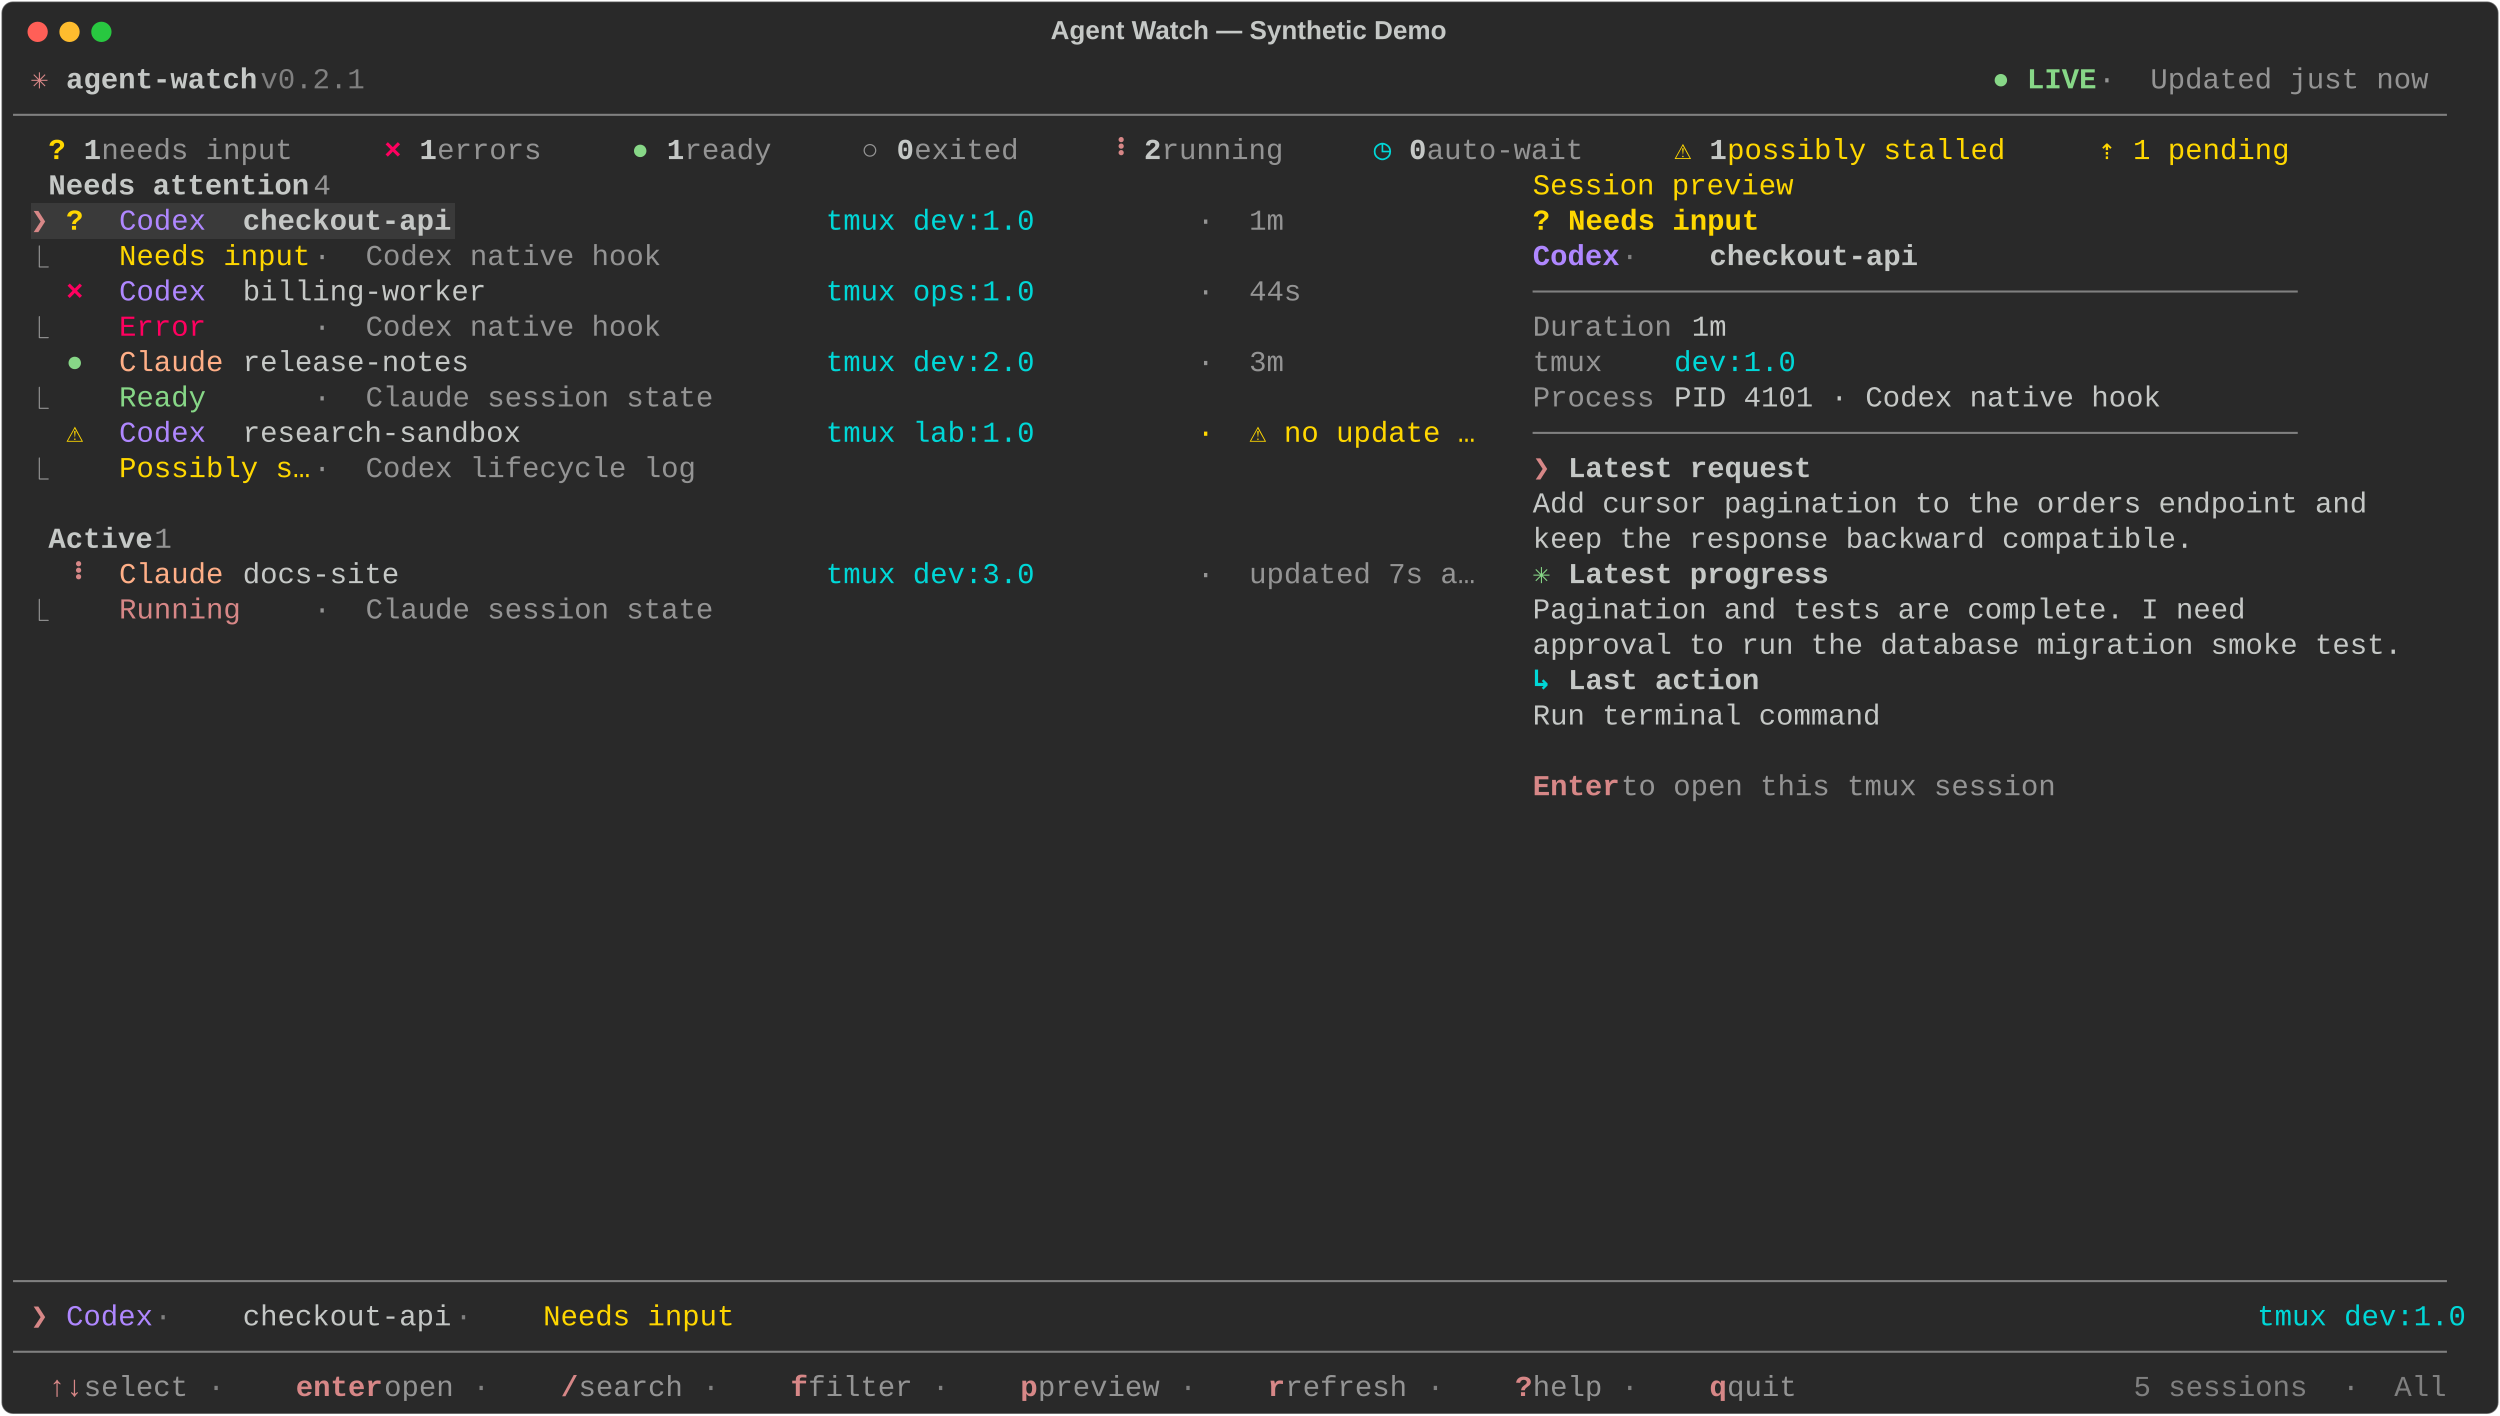
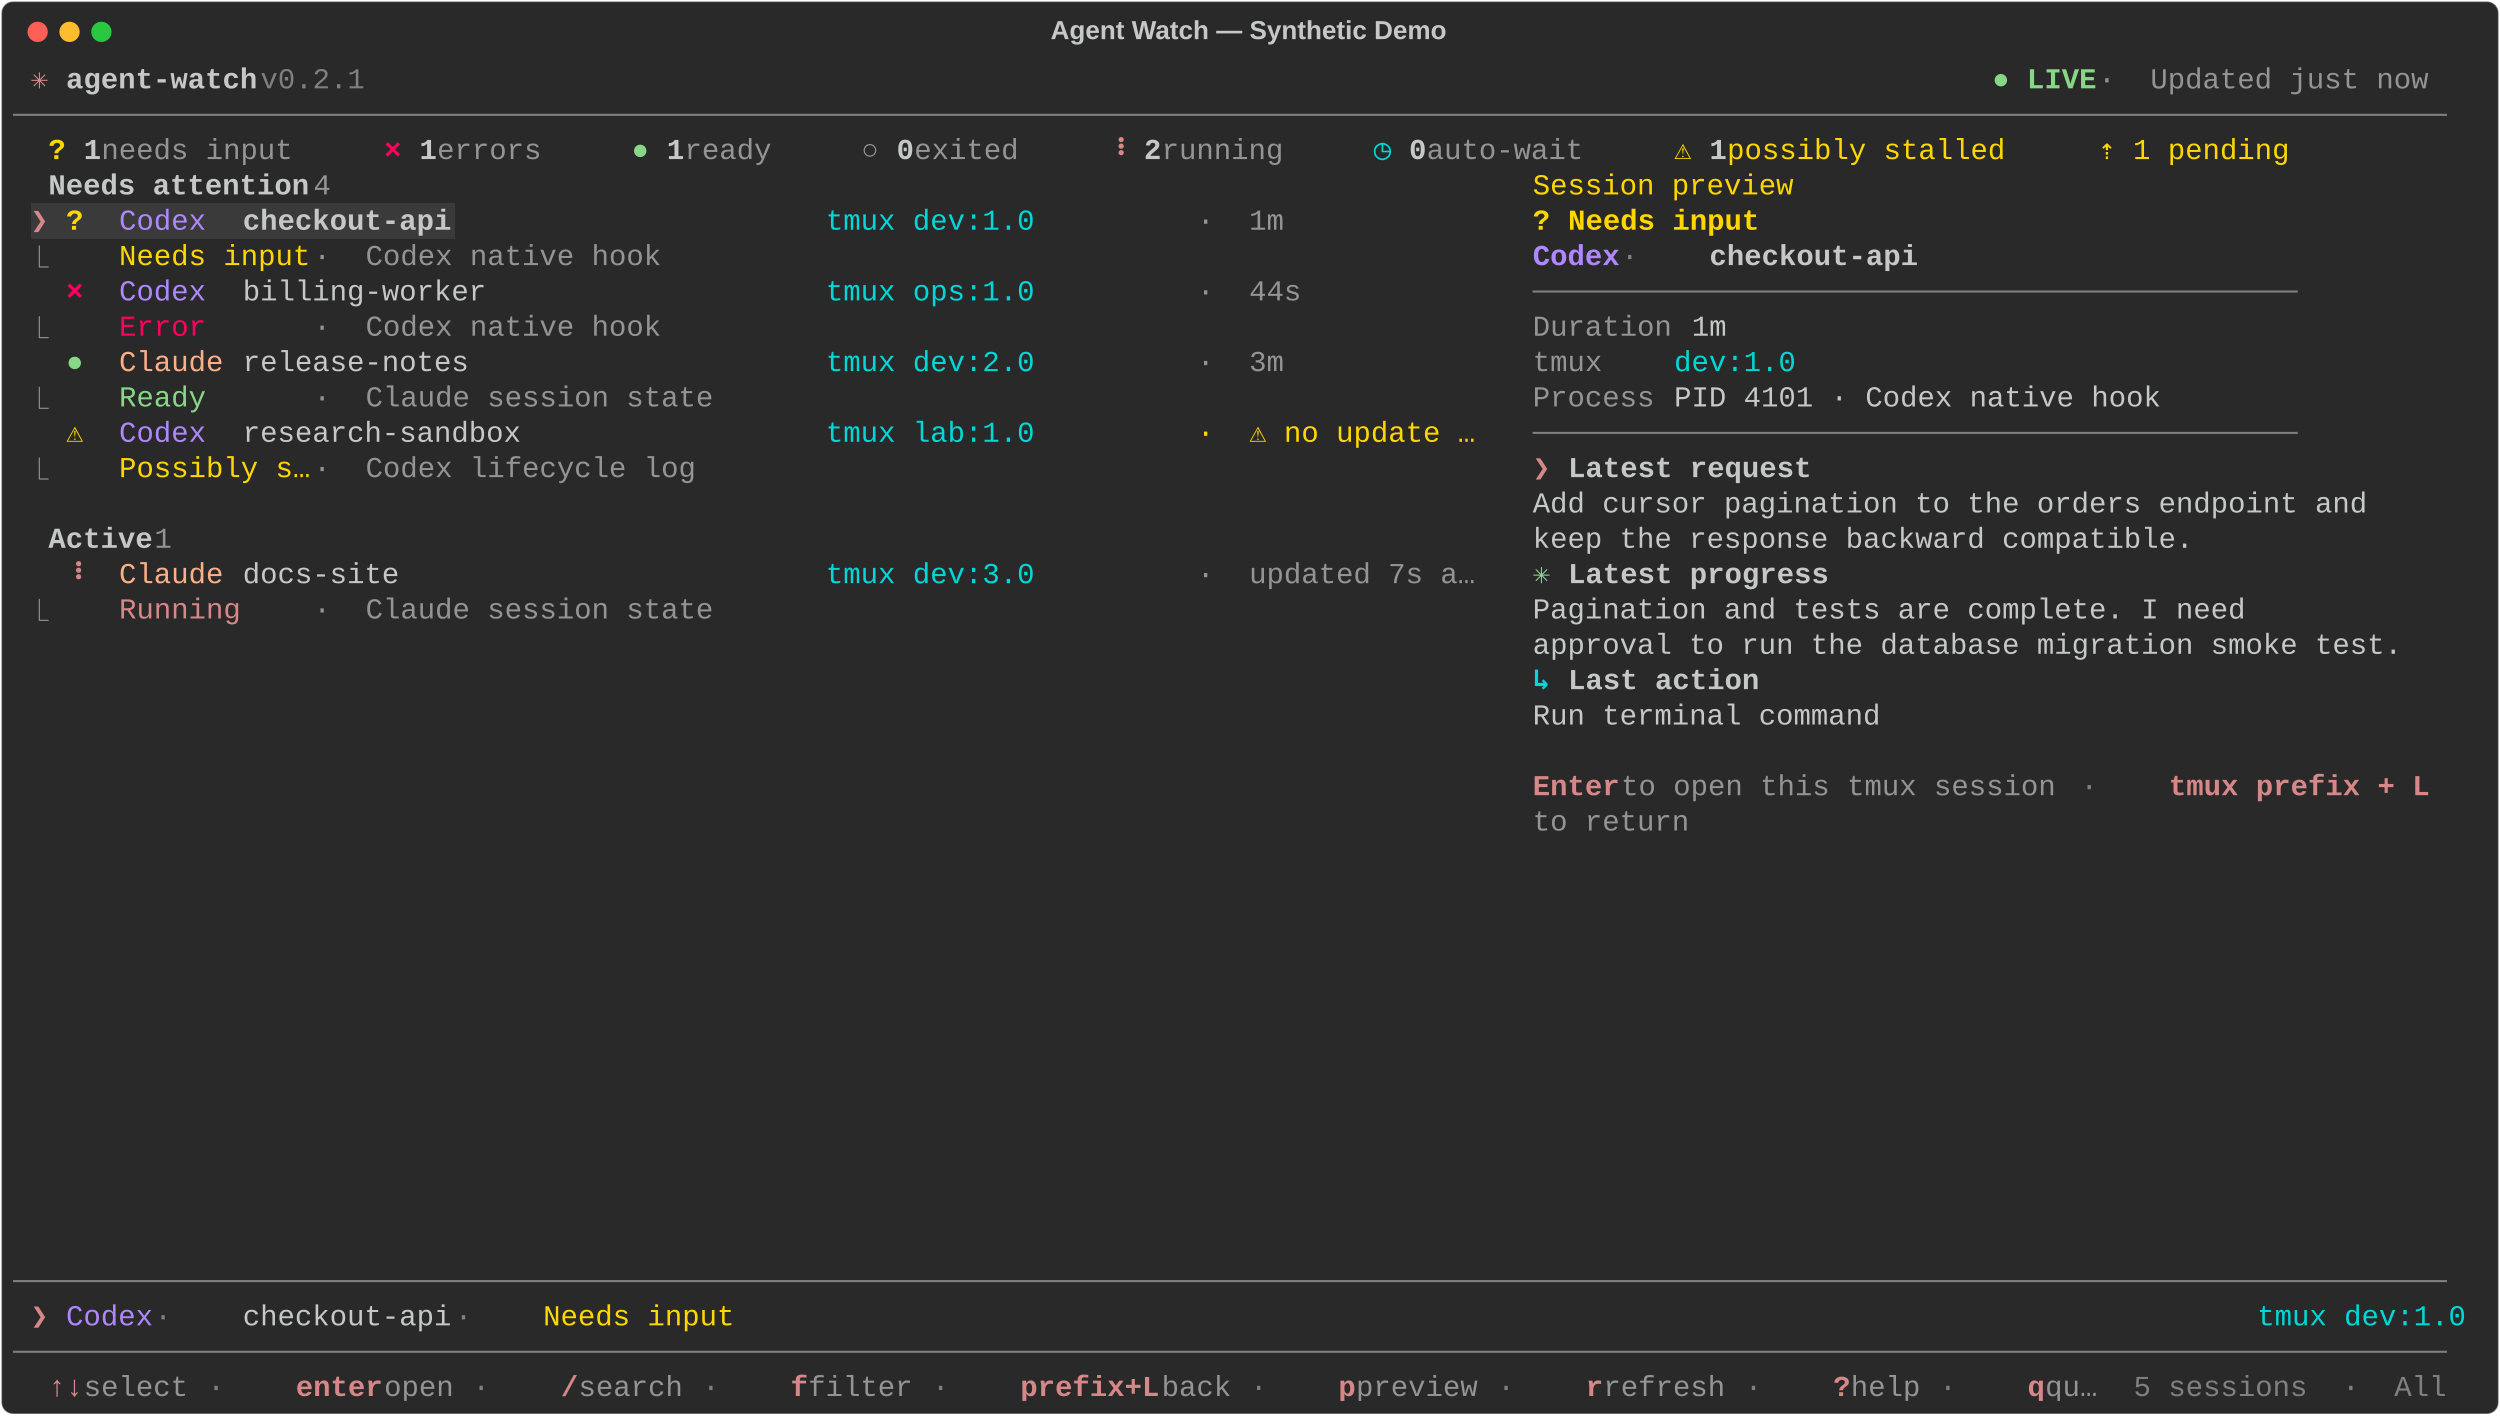
<svg xmlns="http://www.w3.org/2000/svg" class="rich-terminal" viewBox="0 0 1726 977.2">
  <style>

.agent-watch-demo-matrix {
        font-family: "SFMono-Regular", Consolas, "Liberation Mono", monospace;
        font-size: 20px;
        line-height: 24.4px;
        font-variant-east-asian: full-width;
    }

    .agent-watch-demo-title {
        font-size: 18px;
        font-weight: bold;
        font-family: arial;
    }

    .agent-watch-demo-r1 { fill: #c5c8c6 }
.agent-watch-demo-r2 { fill: #d78787;font-weight: bold }
.agent-watch-demo-r3 { fill: #c5c8c6;font-weight: bold }
.agent-watch-demo-r4 { fill: #808080 }
.agent-watch-demo-r5 { fill: #87d787;font-weight: bold }
.agent-watch-demo-r6 { fill: #949494 }
.agent-watch-demo-r7 { fill: #ffd700;font-weight: bold }
.agent-watch-demo-r8 { fill: #ff005f;font-weight: bold }
.agent-watch-demo-r9 { fill: #949494;font-weight: bold }
.agent-watch-demo-r10 { fill: #00d7d7;font-weight: bold }
.agent-watch-demo-r11 { fill: #ffd700 }
.agent-watch-demo-r12 { fill: #af87ff }
.agent-watch-demo-r13 { fill: #00d7d7 }
.agent-watch-demo-r14 { fill: #af87ff;font-weight: bold }
.agent-watch-demo-r15 { fill: #ff005f }
.agent-watch-demo-r16 { fill: #ffaf87 }
.agent-watch-demo-r17 { fill: #87d787 }
.agent-watch-demo-r18 { fill: #d78787 }
    </style>
  <defs>
    <clipPath id="agent-watch-demo-clip-terminal">
      <rect x="0" y="0" width="1707.0" height="926.2" />
    </clipPath>
    <clipPath id="agent-watch-demo-line-0">
      <rect x="0" y="1.5" width="1708" height="24.65" />
    </clipPath>
    <clipPath id="agent-watch-demo-line-1">
      <rect x="0" y="25.9" width="1708" height="24.65" />
    </clipPath>
    <clipPath id="agent-watch-demo-line-2">
      <rect x="0" y="50.3" width="1708" height="24.65" />
    </clipPath>
    <clipPath id="agent-watch-demo-line-3">
      <rect x="0" y="74.7" width="1708" height="24.65" />
    </clipPath>
    <clipPath id="agent-watch-demo-line-4">
      <rect x="0" y="99.1" width="1708" height="24.65" />
    </clipPath>
    <clipPath id="agent-watch-demo-line-5">
      <rect x="0" y="123.5" width="1708" height="24.65" />
    </clipPath>
    <clipPath id="agent-watch-demo-line-6">
      <rect x="0" y="147.9" width="1708" height="24.65" />
    </clipPath>
    <clipPath id="agent-watch-demo-line-7">
      <rect x="0" y="172.3" width="1708" height="24.65" />
    </clipPath>
    <clipPath id="agent-watch-demo-line-8">
      <rect x="0" y="196.7" width="1708" height="24.65" />
    </clipPath>
    <clipPath id="agent-watch-demo-line-9">
      <rect x="0" y="221.1" width="1708" height="24.65" />
    </clipPath>
    <clipPath id="agent-watch-demo-line-10">
      <rect x="0" y="245.5" width="1708" height="24.65" />
    </clipPath>
    <clipPath id="agent-watch-demo-line-11">
      <rect x="0" y="269.9" width="1708" height="24.65" />
    </clipPath>
    <clipPath id="agent-watch-demo-line-12">
      <rect x="0" y="294.3" width="1708" height="24.65" />
    </clipPath>
    <clipPath id="agent-watch-demo-line-13">
      <rect x="0" y="318.7" width="1708" height="24.65" />
    </clipPath>
    <clipPath id="agent-watch-demo-line-14">
      <rect x="0" y="343.1" width="1708" height="24.65" />
    </clipPath>
    <clipPath id="agent-watch-demo-line-15">
      <rect x="0" y="367.5" width="1708" height="24.65" />
    </clipPath>
    <clipPath id="agent-watch-demo-line-16">
      <rect x="0" y="391.9" width="1708" height="24.65" />
    </clipPath>
    <clipPath id="agent-watch-demo-line-17">
      <rect x="0" y="416.3" width="1708" height="24.65" />
    </clipPath>
    <clipPath id="agent-watch-demo-line-18">
      <rect x="0" y="440.7" width="1708" height="24.65" />
    </clipPath>
    <clipPath id="agent-watch-demo-line-19">
      <rect x="0" y="465.1" width="1708" height="24.65" />
    </clipPath>
    <clipPath id="agent-watch-demo-line-20">
      <rect x="0" y="489.5" width="1708" height="24.65" />
    </clipPath>
    <clipPath id="agent-watch-demo-line-21">
      <rect x="0" y="513.9" width="1708" height="24.65" />
    </clipPath>
    <clipPath id="agent-watch-demo-line-22">
      <rect x="0" y="538.3" width="1708" height="24.65" />
    </clipPath>
    <clipPath id="agent-watch-demo-line-23">
      <rect x="0" y="562.7" width="1708" height="24.65" />
    </clipPath>
    <clipPath id="agent-watch-demo-line-24">
      <rect x="0" y="587.1" width="1708" height="24.65" />
    </clipPath>
    <clipPath id="agent-watch-demo-line-25">
      <rect x="0" y="611.5" width="1708" height="24.65" />
    </clipPath>
    <clipPath id="agent-watch-demo-line-26">
      <rect x="0" y="635.9" width="1708" height="24.65" />
    </clipPath>
    <clipPath id="agent-watch-demo-line-27">
      <rect x="0" y="660.3" width="1708" height="24.65" />
    </clipPath>
    <clipPath id="agent-watch-demo-line-28">
      <rect x="0" y="684.7" width="1708" height="24.65" />
    </clipPath>
    <clipPath id="agent-watch-demo-line-29">
      <rect x="0" y="709.1" width="1708" height="24.65" />
    </clipPath>
    <clipPath id="agent-watch-demo-line-30">
      <rect x="0" y="733.5" width="1708" height="24.65" />
    </clipPath>
    <clipPath id="agent-watch-demo-line-31">
      <rect x="0" y="757.9" width="1708" height="24.65" />
    </clipPath>
    <clipPath id="agent-watch-demo-line-32">
      <rect x="0" y="782.3" width="1708" height="24.65" />
    </clipPath>
    <clipPath id="agent-watch-demo-line-33">
      <rect x="0" y="806.7" width="1708" height="24.65" />
    </clipPath>
    <clipPath id="agent-watch-demo-line-34">
      <rect x="0" y="831.1" width="1708" height="24.65" />
    </clipPath>
    <clipPath id="agent-watch-demo-line-35">
      <rect x="0" y="855.5" width="1708" height="24.65" />
    </clipPath>
    <clipPath id="agent-watch-demo-line-36">
      <rect x="0" y="879.9" width="1708" height="24.65" />
    </clipPath>
  </defs>
  <rect fill="#292929" stroke="rgba(255,255,255,0.35)" stroke-width="1" x="1" y="1" width="1724" height="975.2" rx="8" />
  <text class="agent-watch-demo-title" fill="#c5c8c6" text-anchor="middle" x="862" y="27">Agent Watch — Synthetic Demo</text>
  <g transform="translate(26,22)">
    <circle cx="0" cy="0" r="7" fill="#ff5f57" />
    <circle cx="22" cy="0" r="7" fill="#febc2e" />
    <circle cx="44" cy="0" r="7" fill="#28c840" />
  </g>
  <g transform="translate(9, 41)" clip-path="url(#agent-watch-demo-clip-terminal)">
    <rect fill="#3a3a3a" x="12.2" y="99.1" width="24.4" height="24.65" shape-rendering="crispEdges" />
    <rect fill="#3a3a3a" x="36.6" y="99.1" width="36.6" height="24.65" shape-rendering="crispEdges" />
    <rect fill="#3a3a3a" x="73.2" y="99.1" width="85.4" height="24.65" shape-rendering="crispEdges" />
    <rect fill="#3a3a3a" x="158.6" y="99.1" width="146.4" height="24.65" shape-rendering="crispEdges" />
    <g class="agent-watch-demo-matrix">
      <text class="agent-watch-demo-r2" x="12.2" y="20" textLength="24.4" clip-path="url(#agent-watch-demo-line-0)">✳ </text>
      <text class="agent-watch-demo-r3" x="36.6" y="20" textLength="134.2" clip-path="url(#agent-watch-demo-line-0)">agent-watch</text>
      <text class="agent-watch-demo-r4" x="170.8" y="20" textLength="97.6" clip-path="url(#agent-watch-demo-line-0)">  v0.2.1</text>
      <text class="agent-watch-demo-r5" x="1366.4" y="20" textLength="73.2" clip-path="url(#agent-watch-demo-line-0)">● LIVE</text>
      <text class="agent-watch-demo-r6" x="1439.6" y="20" textLength="256.2" clip-path="url(#agent-watch-demo-line-0)">  ·  Updated just now</text>
      <text class="agent-watch-demo-r1" x="1708" y="20" textLength="12.2" clip-path="url(#agent-watch-demo-line-0)">
</text>
      <text class="agent-watch-demo-r4" x="0" y="44.4" textLength="1708" clip-path="url(#agent-watch-demo-line-1)">────────────────────────────────────────────────────────────────────────────────────────────────────────────────────────────────────────────</text>
      <text class="agent-watch-demo-r1" x="1708" y="44.4" textLength="12.2" clip-path="url(#agent-watch-demo-line-1)">
</text>
      <text class="agent-watch-demo-r7" x="24.4" y="68.8" textLength="24.4" clip-path="url(#agent-watch-demo-line-2)">? </text>
      <text class="agent-watch-demo-r3" x="48.8" y="68.8" textLength="12.2" clip-path="url(#agent-watch-demo-line-2)">1</text>
      <text class="agent-watch-demo-r6" x="61" y="68.8" textLength="146.4" clip-path="url(#agent-watch-demo-line-2)"> needs input</text>
      <text class="agent-watch-demo-r8" x="256.2" y="68.8" textLength="24.4" clip-path="url(#agent-watch-demo-line-2)">× </text>
      <text class="agent-watch-demo-r3" x="280.6" y="68.8" textLength="12.2" clip-path="url(#agent-watch-demo-line-2)">1</text>
      <text class="agent-watch-demo-r6" x="292.8" y="68.8" textLength="85.4" clip-path="url(#agent-watch-demo-line-2)"> errors</text>
      <text class="agent-watch-demo-r5" x="427" y="68.8" textLength="24.4" clip-path="url(#agent-watch-demo-line-2)">● </text>
      <text class="agent-watch-demo-r3" x="451.4" y="68.8" textLength="12.2" clip-path="url(#agent-watch-demo-line-2)">1</text>
      <text class="agent-watch-demo-r6" x="463.6" y="68.8" textLength="73.2" clip-path="url(#agent-watch-demo-line-2)"> ready</text>
      <text class="agent-watch-demo-r9" x="585.6" y="68.8" textLength="24.4" clip-path="url(#agent-watch-demo-line-2)">○ </text>
      <text class="agent-watch-demo-r3" x="610" y="68.8" textLength="12.2" clip-path="url(#agent-watch-demo-line-2)">0</text>
      <text class="agent-watch-demo-r6" x="622.2" y="68.8" textLength="85.4" clip-path="url(#agent-watch-demo-line-2)"> exited</text>
      <text class="agent-watch-demo-r2" x="756.4" y="68.8" textLength="24.4" clip-path="url(#agent-watch-demo-line-2)">⠸ </text>
      <text class="agent-watch-demo-r3" x="780.8" y="68.8" textLength="12.2" clip-path="url(#agent-watch-demo-line-2)">2</text>
      <text class="agent-watch-demo-r6" x="793" y="68.8" textLength="97.6" clip-path="url(#agent-watch-demo-line-2)"> running</text>
      <text class="agent-watch-demo-r10" x="939.4" y="68.8" textLength="24.4" clip-path="url(#agent-watch-demo-line-2)">◷ </text>
      <text class="agent-watch-demo-r3" x="963.8" y="68.8" textLength="12.2" clip-path="url(#agent-watch-demo-line-2)">0</text>
      <text class="agent-watch-demo-r6" x="976" y="68.8" textLength="122" clip-path="url(#agent-watch-demo-line-2)"> auto-wait</text>
      <text class="agent-watch-demo-r7" x="1146.8" y="68.8" textLength="24.4" clip-path="url(#agent-watch-demo-line-2)">⚠ </text>
      <text class="agent-watch-demo-r3" x="1171.2" y="68.8" textLength="12.2" clip-path="url(#agent-watch-demo-line-2)">1</text>
      <text class="agent-watch-demo-r11" x="1183.4" y="68.8" textLength="207.4" clip-path="url(#agent-watch-demo-line-2)"> possibly stalled</text>
      <text class="agent-watch-demo-r11" x="1439.6" y="68.8" textLength="134.2" clip-path="url(#agent-watch-demo-line-2)">⇡ 1 pending</text>
      <text class="agent-watch-demo-r1" x="1708" y="68.8" textLength="12.2" clip-path="url(#agent-watch-demo-line-2)">
</text>
      <text class="agent-watch-demo-r3" x="24.4" y="93.2" textLength="183" clip-path="url(#agent-watch-demo-line-3)">Needs attention</text>
      <text class="agent-watch-demo-r6" x="207.4" y="93.2" textLength="36.6" clip-path="url(#agent-watch-demo-line-3)">  4</text>
      <text class="agent-watch-demo-r11" x="1049.2" y="93.2" textLength="207.4" clip-path="url(#agent-watch-demo-line-3)"> Session preview </text>
      <text class="agent-watch-demo-r1" x="1708" y="93.2" textLength="12.2" clip-path="url(#agent-watch-demo-line-3)">
</text>
      <text class="agent-watch-demo-r2" x="12.2" y="117.6" textLength="24.4" clip-path="url(#agent-watch-demo-line-4)">❯ </text>
      <text class="agent-watch-demo-r7" x="36.6" y="117.6" textLength="36.6" clip-path="url(#agent-watch-demo-line-4)">?  </text>
      <text class="agent-watch-demo-r12" x="73.2" y="117.6" textLength="85.4" clip-path="url(#agent-watch-demo-line-4)">Codex  </text>
      <text class="agent-watch-demo-r3" x="158.6" y="117.6" textLength="146.4" clip-path="url(#agent-watch-demo-line-4)">checkout-api</text>
      <text class="agent-watch-demo-r13" x="561.2" y="117.6" textLength="244" clip-path="url(#agent-watch-demo-line-4)">tmux dev:1.0        </text>
      <text class="agent-watch-demo-r6" x="817.4" y="117.6" textLength="195.2" clip-path="url(#agent-watch-demo-line-4)">·  1m           </text>
      <text class="agent-watch-demo-r7" x="1049.2" y="117.6" textLength="24.4" clip-path="url(#agent-watch-demo-line-4)">? </text>
      <text class="agent-watch-demo-r7" x="1073.6" y="117.6" textLength="134.2" clip-path="url(#agent-watch-demo-line-4)">Needs input</text>
      <text class="agent-watch-demo-r1" x="1708" y="117.6" textLength="12.2" clip-path="url(#agent-watch-demo-line-4)">
</text>
      <text class="agent-watch-demo-r6" x="12.2" y="142" textLength="61" clip-path="url(#agent-watch-demo-line-5)">   ⎿ </text>
      <text class="agent-watch-demo-r11" x="73.2" y="142" textLength="134.2" clip-path="url(#agent-watch-demo-line-5)">Needs input</text>
      <text class="agent-watch-demo-r6" x="207.4" y="142" textLength="244" clip-path="url(#agent-watch-demo-line-5)">·  Codex native hook</text>
      <text class="agent-watch-demo-r14" x="1049.2" y="142" textLength="61" clip-path="url(#agent-watch-demo-line-5)">Codex</text>
      <text class="agent-watch-demo-r4" x="1110.2" y="142" textLength="61" clip-path="url(#agent-watch-demo-line-5)">  ·  </text>
      <text class="agent-watch-demo-r3" x="1171.2" y="142" textLength="146.4" clip-path="url(#agent-watch-demo-line-5)">checkout-api</text>
      <text class="agent-watch-demo-r1" x="1708" y="142" textLength="12.2" clip-path="url(#agent-watch-demo-line-5)">
</text>
      <text class="agent-watch-demo-r8" x="36.6" y="166.4" textLength="36.6" clip-path="url(#agent-watch-demo-line-6)">×  </text>
      <text class="agent-watch-demo-r12" x="73.2" y="166.4" textLength="85.4" clip-path="url(#agent-watch-demo-line-6)">Codex  </text>
      <text class="agent-watch-demo-r1" x="158.6" y="166.4" textLength="170.8" clip-path="url(#agent-watch-demo-line-6)">billing-worker</text>
      <text class="agent-watch-demo-r13" x="561.2" y="166.4" textLength="244" clip-path="url(#agent-watch-demo-line-6)">tmux ops:1.0        </text>
      <text class="agent-watch-demo-r6" x="817.4" y="166.4" textLength="195.2" clip-path="url(#agent-watch-demo-line-6)">·  44s          </text>
      <text class="agent-watch-demo-r4" x="1049.2" y="166.4" textLength="536.8" clip-path="url(#agent-watch-demo-line-6)">────────────────────────────────────────────</text>
      <text class="agent-watch-demo-r1" x="1708" y="166.4" textLength="12.2" clip-path="url(#agent-watch-demo-line-6)">
</text>
      <text class="agent-watch-demo-r6" x="12.2" y="190.8" textLength="61" clip-path="url(#agent-watch-demo-line-7)">   ⎿ </text>
      <text class="agent-watch-demo-r15" x="73.2" y="190.8" textLength="134.2" clip-path="url(#agent-watch-demo-line-7)">Error      </text>
      <text class="agent-watch-demo-r6" x="207.4" y="190.8" textLength="244" clip-path="url(#agent-watch-demo-line-7)">·  Codex native hook</text>
      <text class="agent-watch-demo-r6" x="1049.2" y="190.8" textLength="97.6" clip-path="url(#agent-watch-demo-line-7)">Duration</text>
      <text class="agent-watch-demo-r1" x="1159" y="190.8" textLength="24.4" clip-path="url(#agent-watch-demo-line-7)">1m</text>
      <text class="agent-watch-demo-r1" x="1708" y="190.8" textLength="12.2" clip-path="url(#agent-watch-demo-line-7)">
</text>
      <text class="agent-watch-demo-r5" x="36.6" y="215.2" textLength="36.6" clip-path="url(#agent-watch-demo-line-8)">●  </text>
      <text class="agent-watch-demo-r16" x="73.2" y="215.2" textLength="85.4" clip-path="url(#agent-watch-demo-line-8)">Claude </text>
      <text class="agent-watch-demo-r1" x="158.6" y="215.2" textLength="158.6" clip-path="url(#agent-watch-demo-line-8)">release-notes</text>
      <text class="agent-watch-demo-r13" x="561.2" y="215.2" textLength="244" clip-path="url(#agent-watch-demo-line-8)">tmux dev:2.0        </text>
      <text class="agent-watch-demo-r6" x="817.4" y="215.2" textLength="195.2" clip-path="url(#agent-watch-demo-line-8)">·  3m           </text>
      <text class="agent-watch-demo-r6" x="1049.2" y="215.2" textLength="48.8" clip-path="url(#agent-watch-demo-line-8)">tmux</text>
      <text class="agent-watch-demo-r13" x="1146.8" y="215.2" textLength="85.4" clip-path="url(#agent-watch-demo-line-8)">dev:1.0</text>
      <text class="agent-watch-demo-r1" x="1708" y="215.2" textLength="12.2" clip-path="url(#agent-watch-demo-line-8)">
</text>
      <text class="agent-watch-demo-r6" x="12.2" y="239.6" textLength="61" clip-path="url(#agent-watch-demo-line-9)">   ⎿ </text>
      <text class="agent-watch-demo-r17" x="73.2" y="239.6" textLength="134.2" clip-path="url(#agent-watch-demo-line-9)">Ready      </text>
      <text class="agent-watch-demo-r6" x="207.4" y="239.6" textLength="280.6" clip-path="url(#agent-watch-demo-line-9)">·  Claude session state</text>
      <text class="agent-watch-demo-r6" x="1049.2" y="239.6" textLength="85.4" clip-path="url(#agent-watch-demo-line-9)">Process</text>
      <text class="agent-watch-demo-r1" x="1146.8" y="239.6" textLength="341.6" clip-path="url(#agent-watch-demo-line-9)">PID 4101 · Codex native hook</text>
      <text class="agent-watch-demo-r1" x="1708" y="239.6" textLength="12.2" clip-path="url(#agent-watch-demo-line-9)">
</text>
      <text class="agent-watch-demo-r7" x="36.6" y="264" textLength="36.6" clip-path="url(#agent-watch-demo-line-10)">⚠  </text>
      <text class="agent-watch-demo-r12" x="73.2" y="264" textLength="85.4" clip-path="url(#agent-watch-demo-line-10)">Codex  </text>
      <text class="agent-watch-demo-r1" x="158.6" y="264" textLength="195.2" clip-path="url(#agent-watch-demo-line-10)">research-sandbox</text>
      <text class="agent-watch-demo-r13" x="561.2" y="264" textLength="244" clip-path="url(#agent-watch-demo-line-10)">tmux lab:1.0        </text>
      <text class="agent-watch-demo-r11" x="817.4" y="264" textLength="195.2" clip-path="url(#agent-watch-demo-line-10)">·  ⚠ no update …</text>
      <text class="agent-watch-demo-r4" x="1049.2" y="264" textLength="536.8" clip-path="url(#agent-watch-demo-line-10)">────────────────────────────────────────────</text>
      <text class="agent-watch-demo-r1" x="1708" y="264" textLength="12.2" clip-path="url(#agent-watch-demo-line-10)">
</text>
      <text class="agent-watch-demo-r6" x="12.2" y="288.4" textLength="61" clip-path="url(#agent-watch-demo-line-11)">   ⎿ </text>
      <text class="agent-watch-demo-r11" x="73.2" y="288.4" textLength="134.2" clip-path="url(#agent-watch-demo-line-11)">Possibly s…</text>
      <text class="agent-watch-demo-r6" x="207.4" y="288.4" textLength="268.4" clip-path="url(#agent-watch-demo-line-11)">·  Codex lifecycle log</text>
      <text class="agent-watch-demo-r2" x="1049.2" y="288.4" textLength="24.4" clip-path="url(#agent-watch-demo-line-11)">❯ </text>
      <text class="agent-watch-demo-r3" x="1073.6" y="288.4" textLength="170.8" clip-path="url(#agent-watch-demo-line-11)">Latest request</text>
      <text class="agent-watch-demo-r1" x="1708" y="288.4" textLength="12.2" clip-path="url(#agent-watch-demo-line-11)">
</text>
      <text class="agent-watch-demo-r1" x="1049.2" y="312.8" textLength="585.6" clip-path="url(#agent-watch-demo-line-12)">Add cursor pagination to the orders endpoint and</text>
      <text class="agent-watch-demo-r1" x="1708" y="312.8" textLength="12.2" clip-path="url(#agent-watch-demo-line-12)">
</text>
      <text class="agent-watch-demo-r3" x="24.4" y="337.2" textLength="73.2" clip-path="url(#agent-watch-demo-line-13)">Active</text>
      <text class="agent-watch-demo-r6" x="97.6" y="337.2" textLength="36.6" clip-path="url(#agent-watch-demo-line-13)">  1</text>
      <text class="agent-watch-demo-r1" x="1049.2" y="337.2" textLength="463.6" clip-path="url(#agent-watch-demo-line-13)">keep the response backward compatible.</text>
      <text class="agent-watch-demo-r1" x="1708" y="337.2" textLength="12.2" clip-path="url(#agent-watch-demo-line-13)">
</text>
      <text class="agent-watch-demo-r2" x="36.6" y="361.6" textLength="36.6" clip-path="url(#agent-watch-demo-line-14)">⠸  </text>
      <text class="agent-watch-demo-r16" x="73.2" y="361.6" textLength="85.4" clip-path="url(#agent-watch-demo-line-14)">Claude </text>
      <text class="agent-watch-demo-r1" x="158.6" y="361.6" textLength="109.8" clip-path="url(#agent-watch-demo-line-14)">docs-site</text>
      <text class="agent-watch-demo-r13" x="561.2" y="361.6" textLength="244" clip-path="url(#agent-watch-demo-line-14)">tmux dev:3.0        </text>
      <text class="agent-watch-demo-r6" x="817.4" y="361.6" textLength="195.2" clip-path="url(#agent-watch-demo-line-14)">·  updated 7s a…</text>
      <text class="agent-watch-demo-r5" x="1049.2" y="361.6" textLength="24.4" clip-path="url(#agent-watch-demo-line-14)">✳ </text>
      <text class="agent-watch-demo-r3" x="1073.6" y="361.6" textLength="183" clip-path="url(#agent-watch-demo-line-14)">Latest progress</text>
      <text class="agent-watch-demo-r1" x="1708" y="361.6" textLength="12.2" clip-path="url(#agent-watch-demo-line-14)">
</text>
      <text class="agent-watch-demo-r6" x="12.2" y="386" textLength="61" clip-path="url(#agent-watch-demo-line-15)">   ⎿ </text>
      <text class="agent-watch-demo-r18" x="73.2" y="386" textLength="134.2" clip-path="url(#agent-watch-demo-line-15)">Running    </text>
      <text class="agent-watch-demo-r6" x="207.4" y="386" textLength="280.6" clip-path="url(#agent-watch-demo-line-15)">·  Claude session state</text>
      <text class="agent-watch-demo-r1" x="1049.2" y="386" textLength="500.2" clip-path="url(#agent-watch-demo-line-15)">Pagination and tests are complete. I need</text>
      <text class="agent-watch-demo-r1" x="1708" y="386" textLength="12.2" clip-path="url(#agent-watch-demo-line-15)">
</text>
      <text class="agent-watch-demo-r1" x="1049.2" y="410.4" textLength="610" clip-path="url(#agent-watch-demo-line-16)">approval to run the database migration smoke test.</text>
      <text class="agent-watch-demo-r1" x="1708" y="410.4" textLength="12.2" clip-path="url(#agent-watch-demo-line-16)">
</text>
      <text class="agent-watch-demo-r10" x="1049.2" y="434.8" textLength="24.4" clip-path="url(#agent-watch-demo-line-17)">↳ </text>
      <text class="agent-watch-demo-r3" x="1073.6" y="434.8" textLength="134.2" clip-path="url(#agent-watch-demo-line-17)">Last action</text>
      <text class="agent-watch-demo-r1" x="1708" y="434.8" textLength="12.2" clip-path="url(#agent-watch-demo-line-17)">
</text>
      <text class="agent-watch-demo-r1" x="1049.2" y="459.2" textLength="244" clip-path="url(#agent-watch-demo-line-18)">Run terminal command</text>
      <text class="agent-watch-demo-r1" x="1708" y="459.2" textLength="12.2" clip-path="url(#agent-watch-demo-line-18)">
</text>
      <text class="agent-watch-demo-r1" x="1708" y="483.6" textLength="12.2" clip-path="url(#agent-watch-demo-line-19)">
</text>
      <text class="agent-watch-demo-r2" x="1049.2" y="508" textLength="61" clip-path="url(#agent-watch-demo-line-20)">Enter</text>
      <text class="agent-watch-demo-r6" x="1110.2" y="508" textLength="317.2" clip-path="url(#agent-watch-demo-line-20)"> to open this tmux session</text>
+       <text class="agent-watch-demo-r4" x="1427.4" y="508" textLength="61" clip-path="url(#agent-watch-demo-line-20)">  ·  </text>
+       <text class="agent-watch-demo-r2" x="1488.4" y="508" textLength="183" clip-path="url(#agent-watch-demo-line-20)">tmux prefix + L</text>
      <text class="agent-watch-demo-r1" x="1708" y="508" textLength="12.2" clip-path="url(#agent-watch-demo-line-20)">
</text>
+       <text class="agent-watch-demo-r6" x="1049.2" y="532.4" textLength="109.8" clip-path="url(#agent-watch-demo-line-21)">to return</text>
      <text class="agent-watch-demo-r1" x="1708" y="532.4" textLength="12.2" clip-path="url(#agent-watch-demo-line-21)">
</text>
      <text class="agent-watch-demo-r1" x="1708" y="556.8" textLength="12.2" clip-path="url(#agent-watch-demo-line-22)">
</text>
      <text class="agent-watch-demo-r1" x="1708" y="581.2" textLength="12.2" clip-path="url(#agent-watch-demo-line-23)">
</text>
      <text class="agent-watch-demo-r1" x="1708" y="605.6" textLength="12.2" clip-path="url(#agent-watch-demo-line-24)">
</text>
      <text class="agent-watch-demo-r1" x="1708" y="630" textLength="12.2" clip-path="url(#agent-watch-demo-line-25)">
</text>
      <text class="agent-watch-demo-r1" x="1708" y="654.4" textLength="12.2" clip-path="url(#agent-watch-demo-line-26)">
</text>
      <text class="agent-watch-demo-r1" x="1708" y="678.8" textLength="12.2" clip-path="url(#agent-watch-demo-line-27)">
</text>
      <text class="agent-watch-demo-r1" x="1708" y="703.2" textLength="12.2" clip-path="url(#agent-watch-demo-line-28)">
</text>
      <text class="agent-watch-demo-r1" x="1708" y="727.6" textLength="12.2" clip-path="url(#agent-watch-demo-line-29)">
</text>
      <text class="agent-watch-demo-r1" x="1708" y="752" textLength="12.2" clip-path="url(#agent-watch-demo-line-30)">
</text>
      <text class="agent-watch-demo-r1" x="1708" y="776.4" textLength="12.2" clip-path="url(#agent-watch-demo-line-31)">
</text>
      <text class="agent-watch-demo-r1" x="1708" y="800.8" textLength="12.2" clip-path="url(#agent-watch-demo-line-32)">
</text>
      <text class="agent-watch-demo-r1" x="1708" y="825.2" textLength="12.2" clip-path="url(#agent-watch-demo-line-33)">
</text>
      <text class="agent-watch-demo-r4" x="0" y="849.6" textLength="1708" clip-path="url(#agent-watch-demo-line-34)">────────────────────────────────────────────────────────────────────────────────────────────────────────────────────────────────────────────</text>
      <text class="agent-watch-demo-r1" x="1708" y="849.6" textLength="12.2" clip-path="url(#agent-watch-demo-line-34)">
</text>
      <text class="agent-watch-demo-r2" x="12.2" y="874" textLength="24.4" clip-path="url(#agent-watch-demo-line-35)">❯ </text>
      <text class="agent-watch-demo-r12" x="36.6" y="874" textLength="61" clip-path="url(#agent-watch-demo-line-35)">Codex</text>
      <text class="agent-watch-demo-r4" x="97.6" y="874" textLength="61" clip-path="url(#agent-watch-demo-line-35)">  ·  </text>
      <text class="agent-watch-demo-r1" x="158.6" y="874" textLength="146.4" clip-path="url(#agent-watch-demo-line-35)">checkout-api</text>
      <text class="agent-watch-demo-r4" x="305" y="874" textLength="61" clip-path="url(#agent-watch-demo-line-35)">  ·  </text>
      <text class="agent-watch-demo-r11" x="366" y="874" textLength="134.2" clip-path="url(#agent-watch-demo-line-35)">Needs input</text>
      <text class="agent-watch-demo-r13" x="1549.4" y="874" textLength="146.4" clip-path="url(#agent-watch-demo-line-35)">tmux dev:1.0</text>
      <text class="agent-watch-demo-r1" x="1708" y="874" textLength="12.2" clip-path="url(#agent-watch-demo-line-35)">
</text>
      <text class="agent-watch-demo-r4" x="0" y="898.4" textLength="1708" clip-path="url(#agent-watch-demo-line-36)">────────────────────────────────────────────────────────────────────────────────────────────────────────────────────────────────────────────</text>
      <text class="agent-watch-demo-r1" x="1708" y="898.4" textLength="12.2" clip-path="url(#agent-watch-demo-line-36)">
</text>
      <text class="agent-watch-demo-r2" x="24.4" y="922.8" textLength="24.4" clip-path="url(#agent-watch-demo-line-37)">↑↓</text>
      <text class="agent-watch-demo-r6" x="48.8" y="922.8" textLength="85.4" clip-path="url(#agent-watch-demo-line-37)"> select</text>
      <text class="agent-watch-demo-r4" x="134.2" y="922.8" textLength="61" clip-path="url(#agent-watch-demo-line-37)">  ·  </text>
      <text class="agent-watch-demo-r2" x="195.2" y="922.8" textLength="61" clip-path="url(#agent-watch-demo-line-37)">enter</text>
      <text class="agent-watch-demo-r6" x="256.2" y="922.8" textLength="61" clip-path="url(#agent-watch-demo-line-37)"> open</text>
      <text class="agent-watch-demo-r4" x="317.2" y="922.8" textLength="61" clip-path="url(#agent-watch-demo-line-37)">  ·  </text>
      <text class="agent-watch-demo-r2" x="378.2" y="922.8" textLength="12.2" clip-path="url(#agent-watch-demo-line-37)">/</text>
      <text class="agent-watch-demo-r6" x="390.4" y="922.8" textLength="85.4" clip-path="url(#agent-watch-demo-line-37)"> search</text>
      <text class="agent-watch-demo-r4" x="475.8" y="922.8" textLength="61" clip-path="url(#agent-watch-demo-line-37)">  ·  </text>
      <text class="agent-watch-demo-r2" x="536.8" y="922.8" textLength="12.2" clip-path="url(#agent-watch-demo-line-37)">f</text>
      <text class="agent-watch-demo-r6" x="549" y="922.8" textLength="85.4" clip-path="url(#agent-watch-demo-line-37)"> filter</text>
      <text class="agent-watch-demo-r4" x="634.4" y="922.8" textLength="61" clip-path="url(#agent-watch-demo-line-37)">  ·  </text>
-       <text class="agent-watch-demo-r2" x="695.4" y="922.8" textLength="12.2" clip-path="url(#agent-watch-demo-line-37)">p</text>
-       <text class="agent-watch-demo-r6" x="707.6" y="922.8" textLength="97.6" clip-path="url(#agent-watch-demo-line-37)"> preview</text>
-       <text class="agent-watch-demo-r4" x="805.2" y="922.8" textLength="61" clip-path="url(#agent-watch-demo-line-37)">  ·  </text>
-       <text class="agent-watch-demo-r2" x="866.2" y="922.8" textLength="12.2" clip-path="url(#agent-watch-demo-line-37)">r</text>
-       <text class="agent-watch-demo-r6" x="878.4" y="922.8" textLength="97.6" clip-path="url(#agent-watch-demo-line-37)"> refresh</text>
-       <text class="agent-watch-demo-r4" x="976" y="922.8" textLength="61" clip-path="url(#agent-watch-demo-line-37)">  ·  </text>
-       <text class="agent-watch-demo-r2" x="1037" y="922.8" textLength="12.2" clip-path="url(#agent-watch-demo-line-37)">?</text>
-       <text class="agent-watch-demo-r6" x="1049.2" y="922.8" textLength="61" clip-path="url(#agent-watch-demo-line-37)"> help</text>
-       <text class="agent-watch-demo-r4" x="1110.2" y="922.8" textLength="61" clip-path="url(#agent-watch-demo-line-37)">  ·  </text>
-       <text class="agent-watch-demo-r2" x="1171.2" y="922.8" textLength="12.2" clip-path="url(#agent-watch-demo-line-37)">q</text>
-       <text class="agent-watch-demo-r6" x="1183.4" y="922.8" textLength="61" clip-path="url(#agent-watch-demo-line-37)"> quit</text>
+       <text class="agent-watch-demo-r2" x="695.4" y="922.8" textLength="97.6" clip-path="url(#agent-watch-demo-line-37)">prefix+L</text>
+       <text class="agent-watch-demo-r6" x="793" y="922.8" textLength="61" clip-path="url(#agent-watch-demo-line-37)"> back</text>
+       <text class="agent-watch-demo-r4" x="854" y="922.8" textLength="61" clip-path="url(#agent-watch-demo-line-37)">  ·  </text>
+       <text class="agent-watch-demo-r2" x="915" y="922.8" textLength="12.2" clip-path="url(#agent-watch-demo-line-37)">p</text>
+       <text class="agent-watch-demo-r6" x="927.2" y="922.8" textLength="97.6" clip-path="url(#agent-watch-demo-line-37)"> preview</text>
+       <text class="agent-watch-demo-r4" x="1024.8" y="922.8" textLength="61" clip-path="url(#agent-watch-demo-line-37)">  ·  </text>
+       <text class="agent-watch-demo-r2" x="1085.8" y="922.8" textLength="12.2" clip-path="url(#agent-watch-demo-line-37)">r</text>
+       <text class="agent-watch-demo-r6" x="1098" y="922.8" textLength="97.6" clip-path="url(#agent-watch-demo-line-37)"> refresh</text>
+       <text class="agent-watch-demo-r4" x="1195.6" y="922.8" textLength="61" clip-path="url(#agent-watch-demo-line-37)">  ·  </text>
+       <text class="agent-watch-demo-r2" x="1256.6" y="922.8" textLength="12.2" clip-path="url(#agent-watch-demo-line-37)">?</text>
+       <text class="agent-watch-demo-r6" x="1268.8" y="922.8" textLength="61" clip-path="url(#agent-watch-demo-line-37)"> help</text>
+       <text class="agent-watch-demo-r4" x="1329.8" y="922.8" textLength="61" clip-path="url(#agent-watch-demo-line-37)">  ·  </text>
+       <text class="agent-watch-demo-r2" x="1390.8" y="922.8" textLength="12.2" clip-path="url(#agent-watch-demo-line-37)">q</text>
+       <text class="agent-watch-demo-r6" x="1403" y="922.8" textLength="48.8" clip-path="url(#agent-watch-demo-line-37)"> qu…</text>
      <text class="agent-watch-demo-r4" x="1464" y="922.8" textLength="219.6" clip-path="url(#agent-watch-demo-line-37)">5 sessions  ·  All</text>
      <text class="agent-watch-demo-r1" x="1708" y="922.8" textLength="12.2" clip-path="url(#agent-watch-demo-line-37)">
</text>
    </g>
  </g>
</svg>
